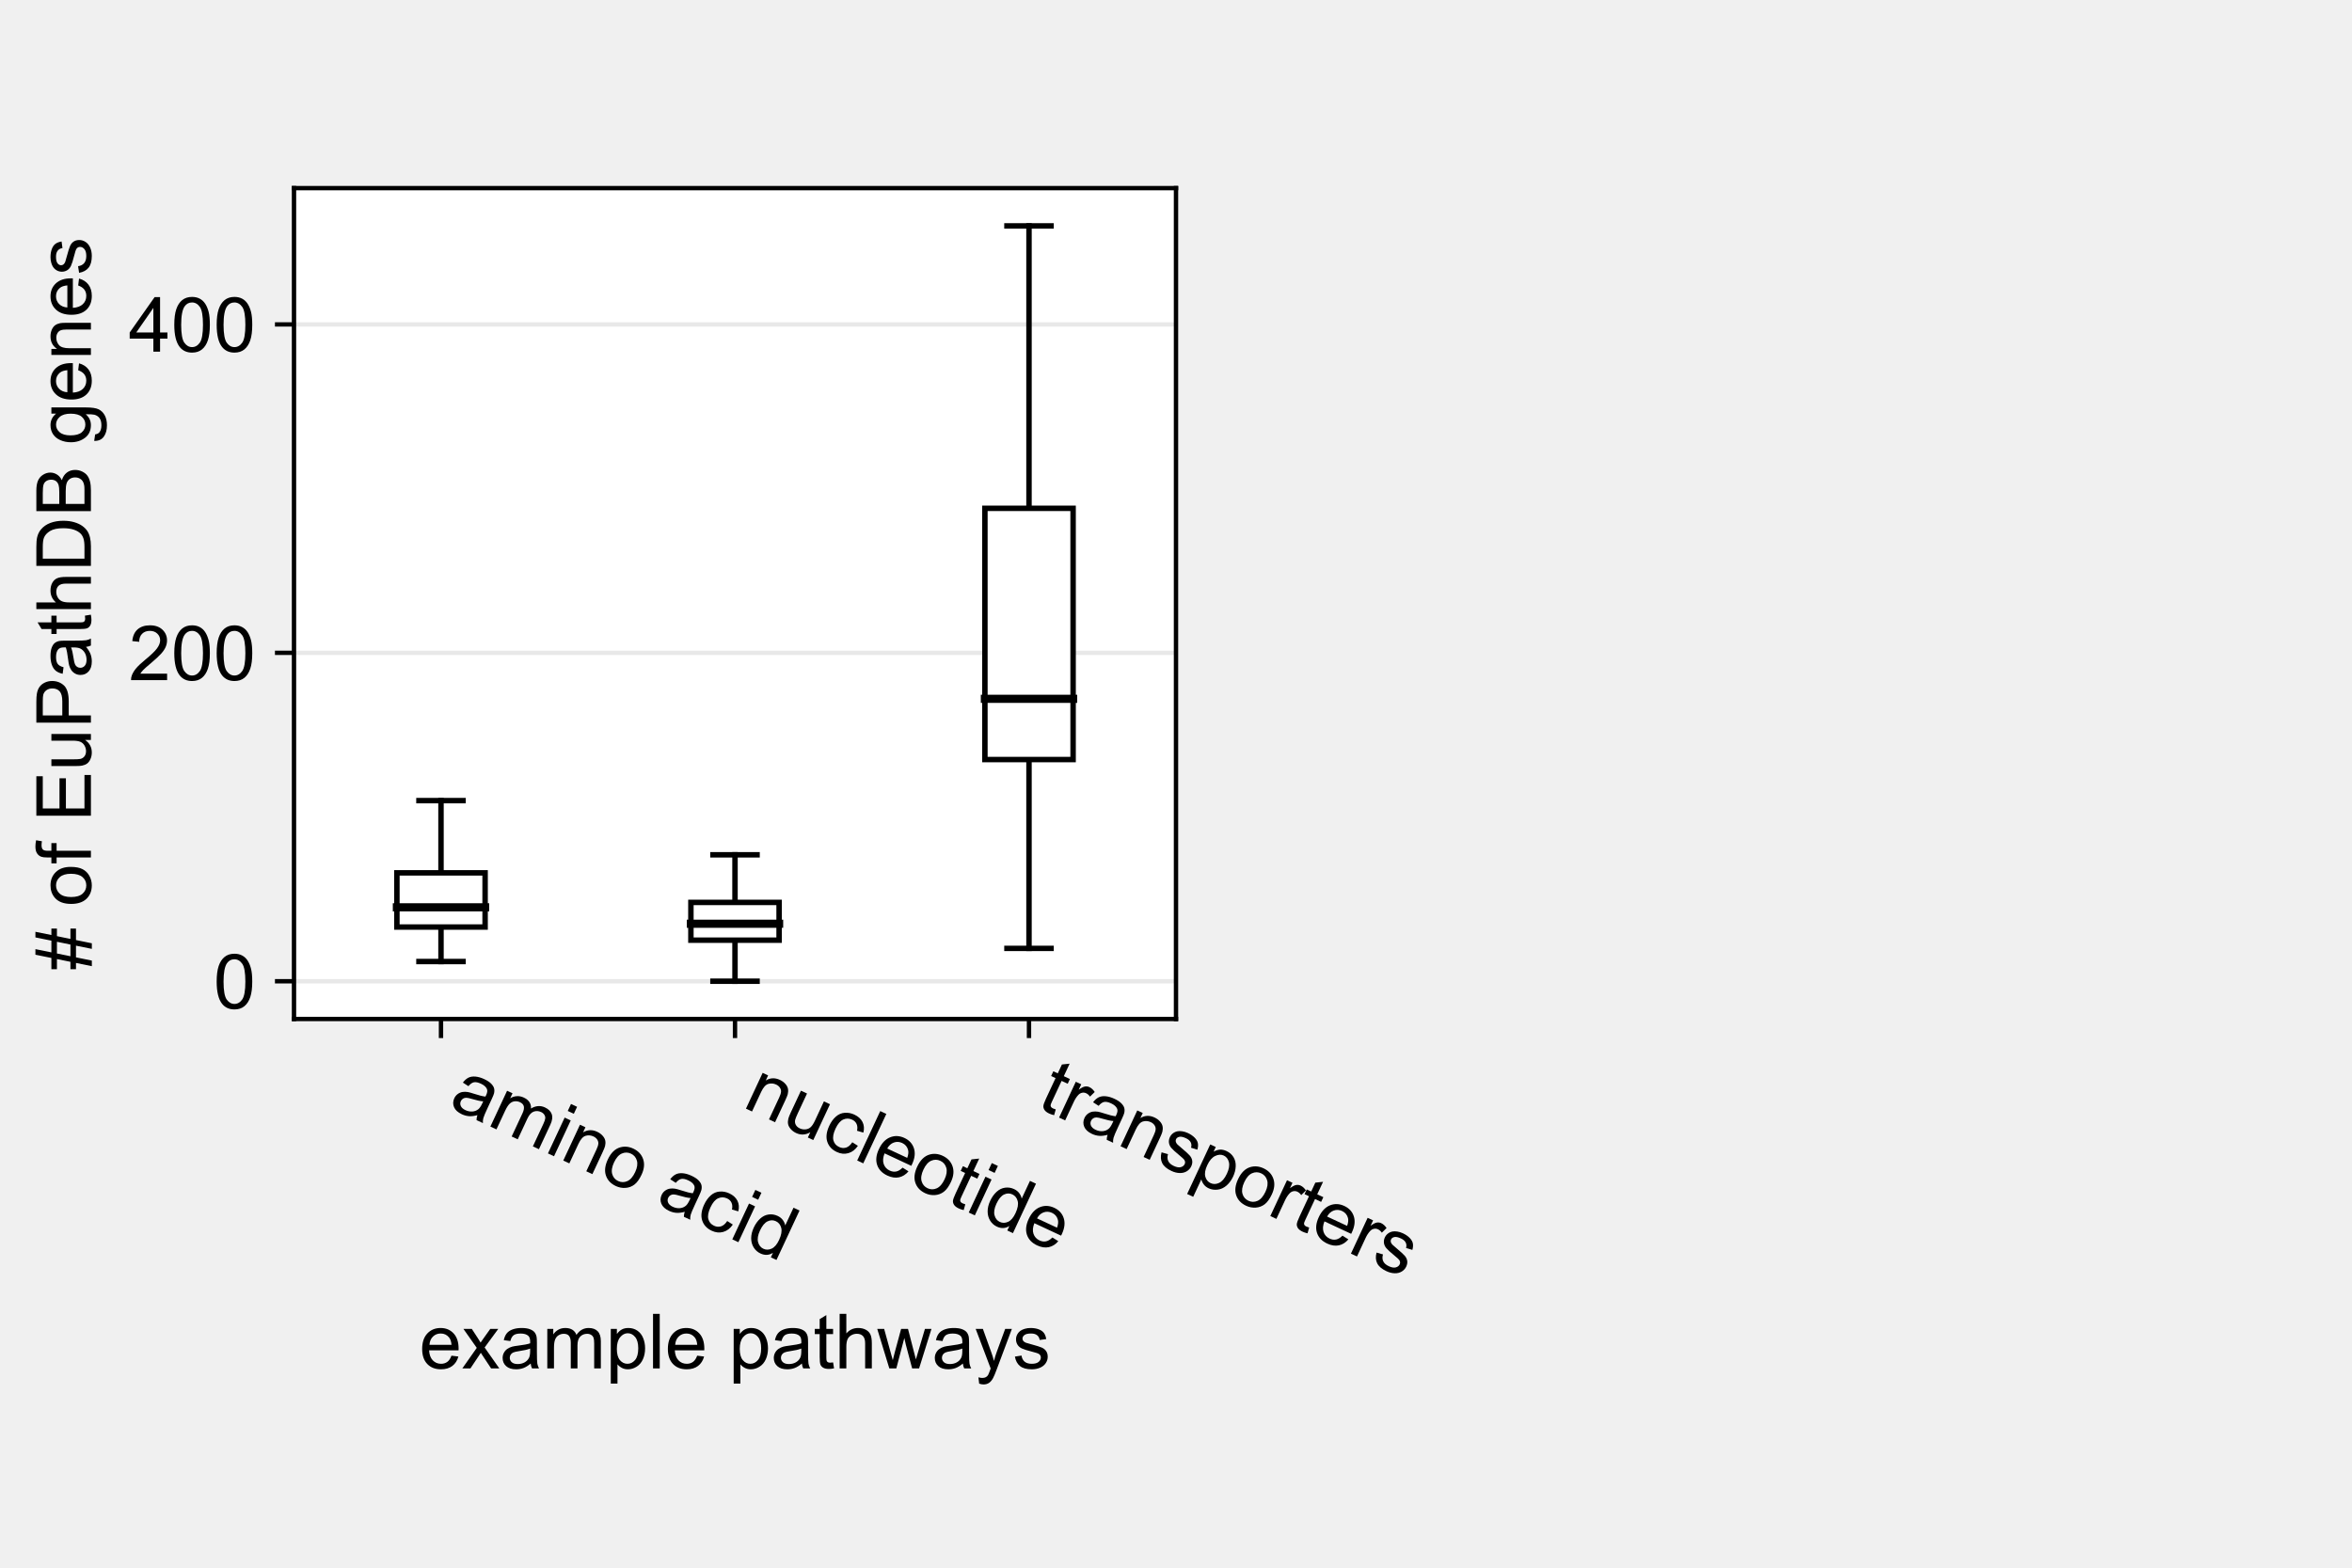
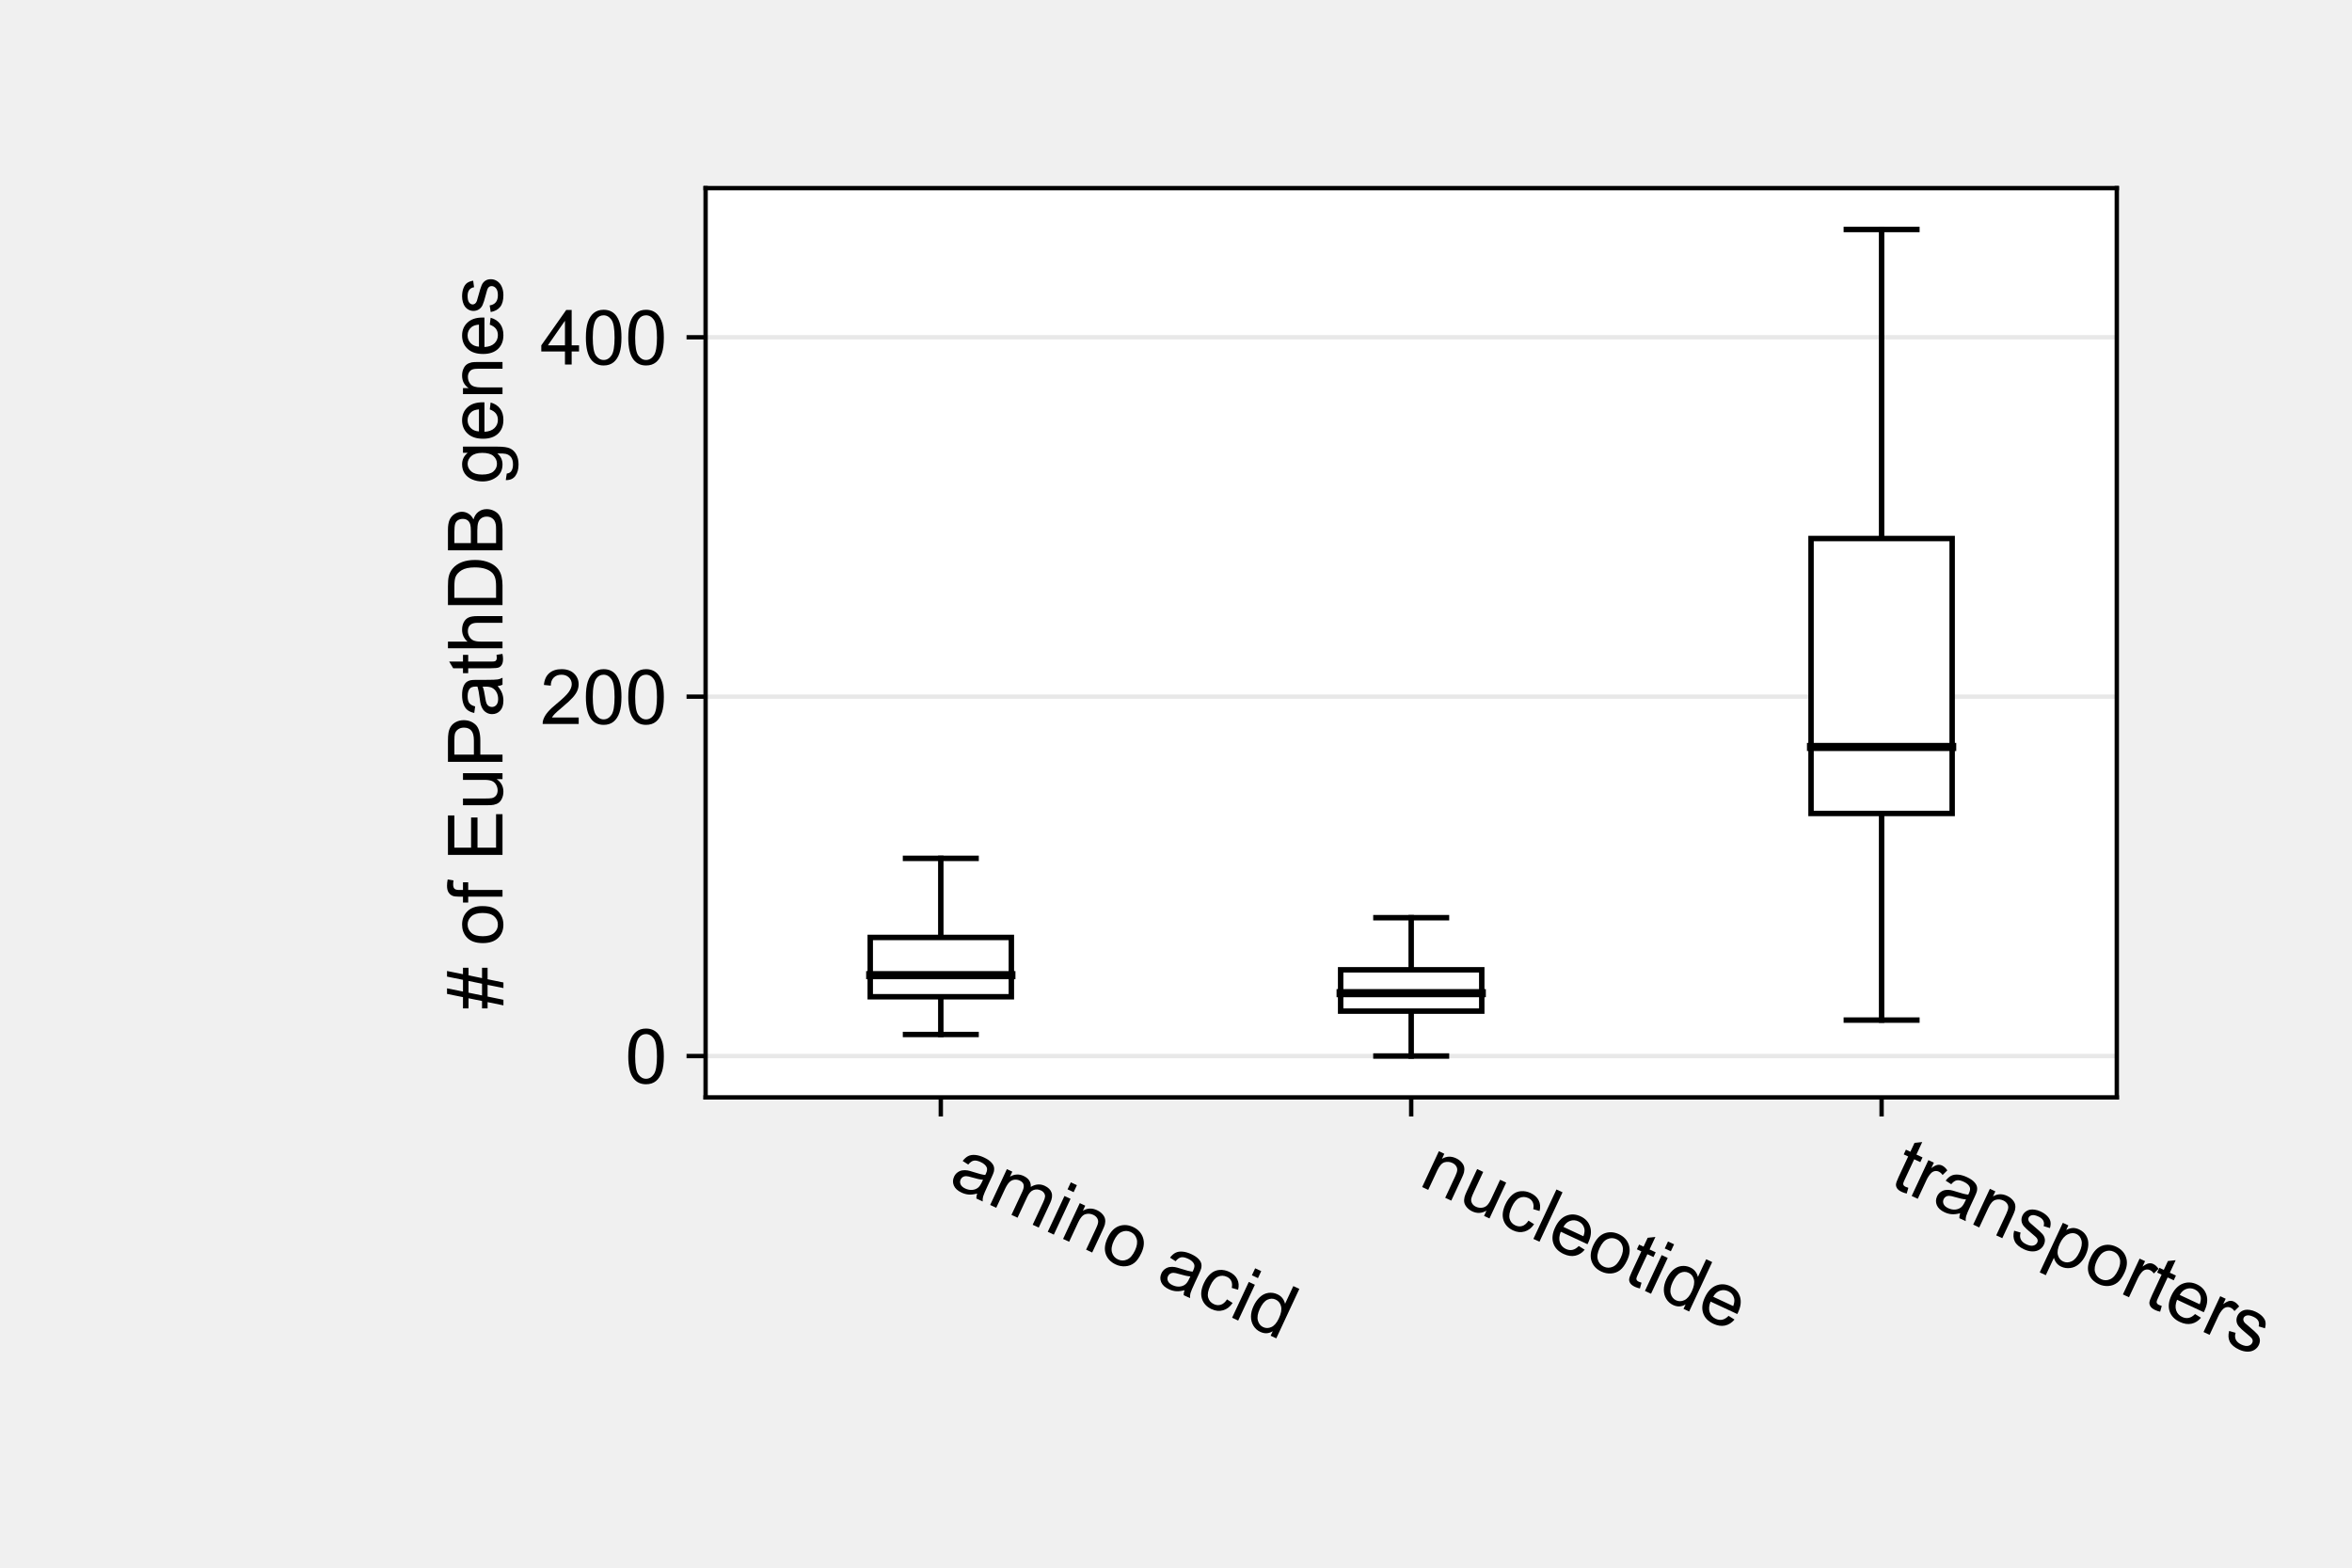
<svg xmlns="http://www.w3.org/2000/svg" xmlns:xlink="http://www.w3.org/1999/xlink" height="288pt" version="1.1" viewBox="0 0 432 288" width="432pt">
  <defs>
    <style type="text/css">*{stroke-linecap:butt;stroke-linejoin:round;}</style>
  </defs>
  <g id="figure_1">
    <g id="patch_1">
      <path d="M 0 288  L 432 288  L 432 0  L 0 0  z " style="fill:none;" />
    </g>
    <g id="axes_1">
      <g id="patch_2">
-         <path d="M 54 187.2  L 216 187.2  L 216 34.56  L 54 34.56  z " style="fill:#ffffff;" />
+         <path d="M 129.6 201.6  L 388.8 201.6  L 388.8 34.56  L 129.6 34.56  z " style="fill:#ffffff;" />
      </g>
      <g id="matplotlib.axis_1">
        <g id="xtick_1">
          <g id="line2d_1">
            <defs>
-               <path d="M 0 0  L 0 3.5  " id="md81e0dfb82" style="stroke:#000000;stroke-width:0.8;" />
+               <path d="M 0 0  L 0 3.5  " id="mc987c478ea" style="stroke:#000000;stroke-width:0.8;" />
            </defs>
            <g>
-               <use style="stroke:#000000;stroke-width:0.8;" x="81" xlink:href="#md81e0dfb82" y="187.2" />
+               <use style="stroke:#000000;stroke-width:0.8;" x="172.8" xlink:href="#mc987c478ea" y="201.6" />
            </g>
          </g>
          <g id="text_1">
-             <g transform="translate(82.17593 203.2821)rotate(-335)scale(0.14 -0.14)">
+             <g transform="translate(173.9759 217.6821)rotate(-335)scale(0.14 -0.14)">
              <defs>
                <path d="M 40.438 6.391  Q 35.547 2.25 31.031 0.531  Q 26.516 -1.172 21.344 -1.172  Q 12.797 -1.172 8.203 3  Q 3.609 7.172 3.609 13.672  Q 3.609 17.484 5.344 20.625  Q 7.078 23.781 9.891 25.688  Q 12.703 27.594 16.219 28.562  Q 18.797 29.25 24.031 29.891  Q 34.672 31.156 39.703 32.906  Q 39.75 34.719 39.75 35.203  Q 39.75 40.578 37.25 42.781  Q 33.891 45.75 27.25 45.75  Q 21.047 45.75 18.094 43.578  Q 15.141 41.406 13.719 35.891  L 5.125 37.062  Q 6.297 42.578 8.984 45.969  Q 11.672 49.359 16.75 51.188  Q 21.828 53.031 28.516 53.031  Q 35.156 53.031 39.297 51.469  Q 43.453 49.906 45.406 47.531  Q 47.359 45.172 48.141 41.547  Q 48.578 39.312 48.578 33.453  L 48.578 21.734  Q 48.578 9.469 49.141 6.219  Q 49.703 2.984 51.375 0  L 42.188 0  Q 40.828 2.734 40.438 6.391  z M 39.703 26.031  Q 34.906 24.078 25.344 22.703  Q 19.922 21.922 17.672 20.938  Q 15.438 19.969 14.203 18.094  Q 12.984 16.219 12.984 13.922  Q 12.984 10.406 15.641 8.062  Q 18.312 5.719 23.438 5.719  Q 28.516 5.719 32.469 7.938  Q 36.422 10.156 38.281 14.016  Q 39.703 17 39.703 22.797  z " id="ArialMT-97" />
                <path d="M 6.594 0  L 6.594 51.859  L 14.453 51.859  L 14.453 44.578  Q 16.891 48.391 20.938 50.703  Q 25 53.031 30.172 53.031  Q 35.938 53.031 39.625 50.641  Q 43.312 48.25 44.828 43.953  Q 50.984 53.031 60.844 53.031  Q 68.562 53.031 72.703 48.75  Q 76.859 44.484 76.859 35.594  L 76.859 0  L 68.109 0  L 68.109 32.672  Q 68.109 37.938 67.25 40.25  Q 66.406 42.578 64.156 43.984  Q 61.922 45.406 58.891 45.406  Q 53.422 45.406 49.797 41.766  Q 46.188 38.141 46.188 30.125  L 46.188 0  L 37.406 0  L 37.406 33.688  Q 37.406 39.547 35.25 42.469  Q 33.109 45.406 28.219 45.406  Q 24.516 45.406 21.359 43.453  Q 18.219 41.5 16.797 37.734  Q 15.375 33.984 15.375 26.906  L 15.375 0  z " id="ArialMT-109" />
                <path d="M 6.641 61.469  L 6.641 71.578  L 15.438 71.578  L 15.438 61.469  z M 6.641 0  L 6.641 51.859  L 15.438 51.859  L 15.438 0  z " id="ArialMT-105" />
                <path d="M 6.594 0  L 6.594 51.859  L 14.5 51.859  L 14.5 44.484  Q 20.219 53.031 31 53.031  Q 35.688 53.031 39.625 51.344  Q 43.562 49.656 45.516 46.922  Q 47.469 44.188 48.25 40.438  Q 48.734 37.984 48.734 31.891  L 48.734 0  L 39.938 0  L 39.938 31.547  Q 39.938 36.922 38.906 39.578  Q 37.891 42.234 35.281 43.812  Q 32.672 45.406 29.156 45.406  Q 23.531 45.406 19.453 41.844  Q 15.375 38.281 15.375 28.328  L 15.375 0  z " id="ArialMT-110" />
                <path d="M 3.328 25.922  Q 3.328 40.328 11.328 47.266  Q 18.016 53.031 27.641 53.031  Q 38.328 53.031 45.109 46.016  Q 51.906 39.016 51.906 26.656  Q 51.906 16.656 48.906 10.906  Q 45.906 5.172 40.156 2  Q 34.422 -1.172 27.641 -1.172  Q 16.75 -1.172 10.031 5.812  Q 3.328 12.797 3.328 25.922  z M 12.359 25.922  Q 12.359 15.969 16.703 11.016  Q 21.047 6.062 27.641 6.062  Q 34.188 6.062 38.531 11.031  Q 42.875 16.016 42.875 26.219  Q 42.875 35.844 38.5 40.797  Q 34.125 45.75 27.641 45.75  Q 21.047 45.75 16.703 40.812  Q 12.359 35.891 12.359 25.922  z " id="ArialMT-111" />
                <path id="ArialMT-32" />
                <path d="M 40.438 19  L 49.078 17.875  Q 47.656 8.938 41.812 3.875  Q 35.984 -1.172 27.484 -1.172  Q 16.844 -1.172 10.375 5.781  Q 3.906 12.75 3.906 25.734  Q 3.906 34.125 6.688 40.422  Q 9.469 46.734 15.156 49.875  Q 20.844 53.031 27.547 53.031  Q 35.984 53.031 41.359 48.75  Q 46.734 44.484 48.25 36.625  L 39.703 35.297  Q 38.484 40.531 35.375 43.156  Q 32.281 45.797 27.875 45.797  Q 21.234 45.797 17.078 41.031  Q 12.938 36.281 12.938 25.984  Q 12.938 15.531 16.938 10.797  Q 20.953 6.062 27.391 6.062  Q 32.562 6.062 36.031 9.234  Q 39.5 12.406 40.438 19  z " id="ArialMT-99" />
                <path d="M 40.234 0  L 40.234 6.547  Q 35.297 -1.172 25.734 -1.172  Q 19.531 -1.172 14.328 2.25  Q 9.125 5.672 6.266 11.797  Q 3.422 17.922 3.422 25.875  Q 3.422 33.641 6 39.969  Q 8.594 46.297 13.766 49.656  Q 18.953 53.031 25.344 53.031  Q 30.031 53.031 33.688 51.047  Q 37.359 49.078 39.656 45.906  L 39.656 71.578  L 48.391 71.578  L 48.391 0  z M 12.453 25.875  Q 12.453 15.922 16.641 10.984  Q 20.844 6.062 26.562 6.062  Q 32.328 6.062 36.344 10.766  Q 40.375 15.484 40.375 25.141  Q 40.375 35.797 36.266 40.766  Q 32.172 45.75 26.172 45.75  Q 20.312 45.75 16.375 40.969  Q 12.453 36.188 12.453 25.875  z " id="ArialMT-100" />
              </defs>
              <use xlink:href="#ArialMT-97" />
              <use x="55.615" xlink:href="#ArialMT-109" />
              <use x="138.916" xlink:href="#ArialMT-105" />
              <use x="161.133" xlink:href="#ArialMT-110" />
              <use x="216.748" xlink:href="#ArialMT-111" />
              <use x="272.363" xlink:href="#ArialMT-32" />
              <use x="300.146" xlink:href="#ArialMT-97" />
              <use x="355.762" xlink:href="#ArialMT-99" />
              <use x="405.762" xlink:href="#ArialMT-105" />
              <use x="427.979" xlink:href="#ArialMT-100" />
            </g>
          </g>
        </g>
        <g id="xtick_2">
          <g id="line2d_2">
            <g>
-               <use style="stroke:#000000;stroke-width:0.8;" x="135" xlink:href="#md81e0dfb82" y="187.2" />
+               <use style="stroke:#000000;stroke-width:0.8;" x="259.2" xlink:href="#mc987c478ea" y="201.6" />
            </g>
          </g>
          <g id="text_2">
-             <g transform="translate(136.1759 203.2821)rotate(-335)scale(0.14 -0.14)">
+             <g transform="translate(260.3759 217.6821)rotate(-335)scale(0.14 -0.14)">
              <defs>
                <path d="M 40.578 0  L 40.578 7.625  Q 34.516 -1.172 24.125 -1.172  Q 19.531 -1.172 15.547 0.578  Q 11.578 2.344 9.641 5  Q 7.719 7.672 6.938 11.531  Q 6.391 14.109 6.391 19.734  L 6.391 51.859  L 15.188 51.859  L 15.188 23.094  Q 15.188 16.219 15.719 13.812  Q 16.547 10.359 19.234 8.375  Q 21.922 6.391 25.875 6.391  Q 29.828 6.391 33.297 8.422  Q 36.766 10.453 38.203 13.938  Q 39.656 17.438 39.656 24.078  L 39.656 51.859  L 48.438 51.859  L 48.438 0  z " id="ArialMT-117" />
                <path d="M 6.391 0  L 6.391 71.578  L 15.188 71.578  L 15.188 0  z " id="ArialMT-108" />
                <path d="M 42.094 16.703  L 51.172 15.578  Q 49.031 7.625 43.219 3.219  Q 37.406 -1.172 28.375 -1.172  Q 17 -1.172 10.328 5.828  Q 3.656 12.844 3.656 25.484  Q 3.656 38.578 10.391 45.797  Q 17.141 53.031 27.875 53.031  Q 38.281 53.031 44.875 45.953  Q 51.469 38.875 51.469 26.031  Q 51.469 25.25 51.422 23.688  L 12.75 23.688  Q 13.234 15.141 17.578 10.594  Q 21.922 6.062 28.422 6.062  Q 33.25 6.062 36.672 8.594  Q 40.094 11.141 42.094 16.703  z M 13.234 30.906  L 42.188 30.906  Q 41.609 37.453 38.875 40.719  Q 34.672 45.797 27.984 45.797  Q 21.922 45.797 17.797 41.75  Q 13.672 37.703 13.234 30.906  z " id="ArialMT-101" />
                <path d="M 25.781 7.859  L 27.047 0.094  Q 23.344 -0.688 20.406 -0.688  Q 15.625 -0.688 12.984 0.828  Q 10.359 2.344 9.281 4.812  Q 8.203 7.281 8.203 15.188  L 8.203 45.016  L 1.766 45.016  L 1.766 51.859  L 8.203 51.859  L 8.203 64.703  L 16.938 69.969  L 16.938 51.859  L 25.781 51.859  L 25.781 45.016  L 16.938 45.016  L 16.938 14.703  Q 16.938 10.938 17.406 9.859  Q 17.875 8.797 18.922 8.156  Q 19.969 7.516 21.922 7.516  Q 23.391 7.516 25.781 7.859  z " id="ArialMT-116" />
              </defs>
              <use xlink:href="#ArialMT-110" />
              <use x="55.615" xlink:href="#ArialMT-117" />
              <use x="111.23" xlink:href="#ArialMT-99" />
              <use x="161.23" xlink:href="#ArialMT-108" />
              <use x="183.447" xlink:href="#ArialMT-101" />
              <use x="239.062" xlink:href="#ArialMT-111" />
              <use x="294.678" xlink:href="#ArialMT-116" />
              <use x="322.461" xlink:href="#ArialMT-105" />
              <use x="344.678" xlink:href="#ArialMT-100" />
              <use x="400.293" xlink:href="#ArialMT-101" />
            </g>
          </g>
        </g>
        <g id="xtick_3">
          <g id="line2d_3">
            <g>
-               <use style="stroke:#000000;stroke-width:0.8;" x="189" xlink:href="#md81e0dfb82" y="187.2" />
+               <use style="stroke:#000000;stroke-width:0.8;" x="345.6" xlink:href="#mc987c478ea" y="201.6" />
            </g>
          </g>
          <g id="text_3">
-             <g transform="translate(190.1759 203.2821)rotate(-335)scale(0.14 -0.14)">
+             <g transform="translate(346.7759 217.6821)rotate(-335)scale(0.14 -0.14)">
              <defs>
                <path d="M 6.5 0  L 6.5 51.859  L 14.406 51.859  L 14.406 44  Q 17.438 49.516 20 51.266  Q 22.562 53.031 25.641 53.031  Q 30.078 53.031 34.672 50.203  L 31.641 42.047  Q 28.422 43.953 25.203 43.953  Q 22.312 43.953 20.016 42.219  Q 17.719 40.484 16.75 37.406  Q 15.281 32.719 15.281 27.156  L 15.281 0  z " id="ArialMT-114" />
                <path d="M 3.078 15.484  L 11.766 16.844  Q 12.5 11.625 15.844 8.844  Q 19.188 6.062 25.203 6.062  Q 31.25 6.062 34.172 8.516  Q 37.109 10.984 37.109 14.312  Q 37.109 17.281 34.516 19  Q 32.719 20.172 25.531 21.969  Q 15.875 24.422 12.141 26.203  Q 8.406 27.984 6.469 31.125  Q 4.547 34.281 4.547 38.094  Q 4.547 41.547 6.125 44.5  Q 7.719 47.469 10.453 49.422  Q 12.5 50.922 16.031 51.969  Q 19.578 53.031 23.641 53.031  Q 29.734 53.031 34.344 51.266  Q 38.969 49.516 41.156 46.5  Q 43.359 43.5 44.188 38.484  L 35.594 37.312  Q 35.016 41.312 32.203 43.547  Q 29.391 45.797 24.266 45.797  Q 18.219 45.797 15.625 43.797  Q 13.031 41.797 13.031 39.109  Q 13.031 37.406 14.109 36.031  Q 15.188 34.625 17.484 33.688  Q 18.797 33.203 25.25 31.453  Q 34.578 28.953 38.25 27.359  Q 41.938 25.781 44.031 22.75  Q 46.141 19.734 46.141 15.234  Q 46.141 10.844 43.578 6.953  Q 41.016 3.078 36.172 0.953  Q 31.344 -1.172 25.25 -1.172  Q 15.141 -1.172 9.844 3.031  Q 4.547 7.234 3.078 15.484  z " id="ArialMT-115" />
                <path d="M 6.594 -19.875  L 6.594 51.859  L 14.594 51.859  L 14.594 45.125  Q 17.438 49.078 21 51.047  Q 24.562 53.031 29.641 53.031  Q 36.281 53.031 41.359 49.609  Q 46.438 46.188 49.016 39.953  Q 51.609 33.734 51.609 26.312  Q 51.609 18.359 48.75 11.984  Q 45.906 5.609 40.453 2.219  Q 35.016 -1.172 29 -1.172  Q 24.609 -1.172 21.109 0.688  Q 17.625 2.547 15.375 5.375  L 15.375 -19.875  z M 14.547 25.641  Q 14.547 15.625 18.594 10.844  Q 22.656 6.062 28.422 6.062  Q 34.281 6.062 38.453 11.016  Q 42.625 15.969 42.625 26.375  Q 42.625 36.281 38.547 41.203  Q 34.469 46.141 28.812 46.141  Q 23.188 46.141 18.859 40.891  Q 14.547 35.641 14.547 25.641  z " id="ArialMT-112" />
              </defs>
              <use xlink:href="#ArialMT-116" />
              <use x="27.783" xlink:href="#ArialMT-114" />
              <use x="61.084" xlink:href="#ArialMT-97" />
              <use x="116.699" xlink:href="#ArialMT-110" />
              <use x="172.314" xlink:href="#ArialMT-115" />
              <use x="222.314" xlink:href="#ArialMT-112" />
              <use x="277.93" xlink:href="#ArialMT-111" />
              <use x="333.545" xlink:href="#ArialMT-114" />
              <use x="366.846" xlink:href="#ArialMT-116" />
              <use x="394.629" xlink:href="#ArialMT-101" />
              <use x="450.244" xlink:href="#ArialMT-114" />
              <use x="483.545" xlink:href="#ArialMT-115" />
            </g>
          </g>
        </g>
-         <g id="text_4">
-           <g transform="translate(77.02797 251.3902)scale(0.14 -0.14)">
-             <defs>
-               <path d="M 0.734 0  L 19.672 26.953  L 2.156 51.859  L 13.141 51.859  L 21.094 39.703  Q 23.344 36.234 24.703 33.891  Q 26.859 37.109 28.656 39.594  L 37.406 51.859  L 47.906 51.859  L 29.984 27.438  L 49.266 0  L 38.484 0  L 27.828 16.109  L 25 20.453  L 11.375 0  z " id="ArialMT-120" />
-               <path d="M 6.594 0  L 6.594 71.578  L 15.375 71.578  L 15.375 45.906  Q 21.531 53.031 30.906 53.031  Q 36.672 53.031 40.922 50.75  Q 45.172 48.484 47 44.484  Q 48.828 40.484 48.828 32.859  L 48.828 0  L 40.047 0  L 40.047 32.859  Q 40.047 39.453 37.188 42.453  Q 34.328 45.453 29.109 45.453  Q 25.203 45.453 21.75 43.422  Q 18.312 41.406 16.844 37.938  Q 15.375 34.469 15.375 28.375  L 15.375 0  z " id="ArialMT-104" />
-               <path d="M 16.156 0  L 0.297 51.859  L 9.375 51.859  L 17.625 21.922  L 20.703 10.797  Q 20.906 11.625 23.391 21.484  L 31.641 51.859  L 40.672 51.859  L 48.438 21.781  L 51.031 11.859  L 54 21.875  L 62.891 51.859  L 71.438 51.859  L 55.219 0  L 46.094 0  L 37.844 31.062  L 35.844 39.891  L 25.344 0  z " id="ArialMT-119" />
-               <path d="M 6.203 -19.969  L 5.219 -11.719  Q 8.109 -12.5 10.25 -12.5  Q 13.188 -12.5 14.938 -11.516  Q 16.703 -10.547 17.828 -8.797  Q 18.656 -7.469 20.516 -2.25  Q 20.75 -1.516 21.297 -0.094  L 1.609 51.859  L 11.078 51.859  L 21.875 21.828  Q 23.969 16.109 25.641 9.812  Q 27.156 15.875 29.25 21.625  L 40.328 51.859  L 49.125 51.859  L 29.391 -0.875  Q 26.219 -9.422 24.469 -12.641  Q 22.125 -17 19.094 -19.016  Q 16.062 -21.047 11.859 -21.047  Q 9.328 -21.047 6.203 -19.969  z " id="ArialMT-121" />
-             </defs>
-             <use xlink:href="#ArialMT-101" />
-             <use x="55.615" xlink:href="#ArialMT-120" />
-             <use x="105.615" xlink:href="#ArialMT-97" />
-             <use x="161.23" xlink:href="#ArialMT-109" />
-             <use x="244.531" xlink:href="#ArialMT-112" />
-             <use x="300.146" xlink:href="#ArialMT-108" />
-             <use x="322.363" xlink:href="#ArialMT-101" />
-             <use x="377.979" xlink:href="#ArialMT-32" />
-             <use x="405.762" xlink:href="#ArialMT-112" />
-             <use x="461.377" xlink:href="#ArialMT-97" />
-             <use x="516.992" xlink:href="#ArialMT-116" />
-             <use x="544.775" xlink:href="#ArialMT-104" />
-             <use x="600.391" xlink:href="#ArialMT-119" />
-             <use x="672.607" xlink:href="#ArialMT-97" />
-             <use x="728.223" xlink:href="#ArialMT-121" />
-             <use x="778.223" xlink:href="#ArialMT-115" />
-           </g>
-         </g>
      </g>
      <g id="matplotlib.axis_2">
        <g id="ytick_1">
          <g id="line2d_4">
-             <path clip-path="url(#pe5edc19c4b)" d="M 54 180.262  L 216 180.262  " style="fill:none;stroke:#d3d3d3;stroke-linecap:square;stroke-opacity:0.5;stroke-width:0.8;" />
+             <path clip-path="url(#p5d5fc402d5)" d="M 129.6 194.007  L 388.8 194.007  " style="fill:none;stroke:#d3d3d3;stroke-linecap:square;stroke-opacity:0.5;stroke-width:0.8;" />
          </g>
          <g id="line2d_5">
            <defs>
-               <path d="M 0 0  L -3.5 0  " id="mdb6a64f50c" style="stroke:#000000;stroke-width:0.8;" />
+               <path d="M 0 0  L -3.5 0  " id="m3e8e1beee0" style="stroke:#000000;stroke-width:0.8;" />
            </defs>
            <g>
-               <use style="stroke:#000000;stroke-width:0.8;" x="54" xlink:href="#mdb6a64f50c" y="180.262" />
-             </g>
-           </g>
-           <g id="text_5">
-             <g transform="translate(39.21469 185.2723)scale(0.14 -0.14)">
+               <use style="stroke:#000000;stroke-width:0.8;" x="129.6" xlink:href="#m3e8e1beee0" y="194.007" />
+             </g>
+           </g>
+           <g id="text_4">
+             <g transform="translate(114.8147 199.0177)scale(0.14 -0.14)">
              <defs>
                <path d="M 4.156 35.297  Q 4.156 48 6.766 55.734  Q 9.375 63.484 14.516 67.672  Q 19.672 71.875 27.484 71.875  Q 33.25 71.875 37.594 69.547  Q 41.938 67.234 44.766 62.859  Q 47.609 58.5 49.219 52.219  Q 50.828 45.953 50.828 35.297  Q 50.828 22.703 48.234 14.969  Q 45.656 7.234 40.5 3  Q 35.359 -1.219 27.484 -1.219  Q 17.141 -1.219 11.234 6.203  Q 4.156 15.141 4.156 35.297  z M 13.188 35.297  Q 13.188 17.672 17.312 11.828  Q 21.438 6 27.484 6  Q 33.547 6 37.672 11.859  Q 41.797 17.719 41.797 35.297  Q 41.797 52.984 37.672 58.781  Q 33.547 64.594 27.391 64.594  Q 21.344 64.594 17.719 59.469  Q 13.188 52.938 13.188 35.297  z " id="ArialMT-48" />
              </defs>
              <use xlink:href="#ArialMT-48" />
            </g>
          </g>
        </g>
        <g id="ytick_2">
          <g id="line2d_6">
-             <path clip-path="url(#pe5edc19c4b)" d="M 54 119.93  L 216 119.93  " style="fill:none;stroke:#d3d3d3;stroke-linecap:square;stroke-opacity:0.5;stroke-width:0.8;" />
+             <path clip-path="url(#p5d5fc402d5)" d="M 129.6 127.984  L 388.8 127.984  " style="fill:none;stroke:#d3d3d3;stroke-linecap:square;stroke-opacity:0.5;stroke-width:0.8;" />
          </g>
          <g id="line2d_7">
            <g>
-               <use style="stroke:#000000;stroke-width:0.8;" x="54" xlink:href="#mdb6a64f50c" y="119.93" />
-             </g>
-           </g>
-           <g id="text_6">
-             <g transform="translate(23.64406 124.9403)scale(0.14 -0.14)">
+               <use style="stroke:#000000;stroke-width:0.8;" x="129.6" xlink:href="#m3e8e1beee0" y="127.984" />
+             </g>
+           </g>
+           <g id="text_5">
+             <g transform="translate(99.24406 132.994)scale(0.14 -0.14)">
              <defs>
                <path d="M 50.344 8.453  L 50.344 0  L 3.031 0  Q 2.938 3.172 4.047 6.109  Q 5.859 10.938 9.828 15.625  Q 13.812 20.312 21.344 26.469  Q 33.016 36.031 37.109 41.625  Q 41.219 47.219 41.219 52.203  Q 41.219 57.422 37.469 61  Q 33.734 64.594 27.734 64.594  Q 21.391 64.594 17.578 60.781  Q 13.766 56.984 13.719 50.25  L 4.688 51.172  Q 5.609 61.281 11.656 66.578  Q 17.719 71.875 27.938 71.875  Q 38.234 71.875 44.234 66.156  Q 50.25 60.453 50.25 52  Q 50.25 47.703 48.484 43.547  Q 46.734 39.406 42.656 34.812  Q 38.578 30.219 29.109 22.219  Q 21.188 15.578 18.938 13.203  Q 16.703 10.844 15.234 8.453  z " id="ArialMT-50" />
              </defs>
              <use xlink:href="#ArialMT-50" />
              <use x="55.615" xlink:href="#ArialMT-48" />
              <use x="111.23" xlink:href="#ArialMT-48" />
            </g>
          </g>
        </g>
        <g id="ytick_3">
          <g id="line2d_8">
-             <path clip-path="url(#pe5edc19c4b)" d="M 54 59.598  L 216 59.598  " style="fill:none;stroke:#d3d3d3;stroke-linecap:square;stroke-opacity:0.5;stroke-width:0.8;" />
+             <path clip-path="url(#p5d5fc402d5)" d="M 129.6 61.96  L 388.8 61.96  " style="fill:none;stroke:#d3d3d3;stroke-linecap:square;stroke-opacity:0.5;stroke-width:0.8;" />
          </g>
          <g id="line2d_9">
            <g>
-               <use style="stroke:#000000;stroke-width:0.8;" x="54" xlink:href="#mdb6a64f50c" y="59.598" />
-             </g>
-           </g>
-           <g id="text_7">
-             <g transform="translate(23.64406 64.60825)scale(0.14 -0.14)">
+               <use style="stroke:#000000;stroke-width:0.8;" x="129.6" xlink:href="#m3e8e1beee0" y="61.96" />
+             </g>
+           </g>
+           <g id="text_6">
+             <g transform="translate(99.24406 66.97031)scale(0.14 -0.14)">
              <defs>
                <path d="M 32.328 0  L 32.328 17.141  L 1.266 17.141  L 1.266 25.203  L 33.938 71.578  L 41.109 71.578  L 41.109 25.203  L 50.781 25.203  L 50.781 17.141  L 41.109 17.141  L 41.109 0  z M 32.328 25.203  L 32.328 57.469  L 9.906 25.203  z " id="ArialMT-52" />
              </defs>
              <use xlink:href="#ArialMT-52" />
              <use x="55.615" xlink:href="#ArialMT-48" />
              <use x="111.23" xlink:href="#ArialMT-48" />
            </g>
          </g>
        </g>
-         <g id="text_8">
-           <g transform="translate(16.6975 178.2003)rotate(-90)scale(0.14 -0.14)">
+         <g id="text_7">
+           <g transform="translate(92.2975 185.4003)rotate(-90)scale(0.14 -0.14)">
            <defs>
              <path d="M 5.031 -1.219  L 9.281 19.578  L 1.031 19.578  L 1.031 26.859  L 10.75 26.859  L 14.359 44.578  L 1.031 44.578  L 1.031 51.859  L 15.828 51.859  L 20.062 72.797  L 27.391 72.797  L 23.141 51.859  L 38.531 51.859  L 42.781 72.797  L 50.141 72.797  L 45.906 51.859  L 54.344 51.859  L 54.344 44.578  L 44.438 44.578  L 40.766 26.859  L 54.344 26.859  L 54.344 19.578  L 39.312 19.578  L 35.062 -1.219  L 27.734 -1.219  L 31.938 19.578  L 16.609 19.578  L 12.359 -1.219  z M 18.062 26.859  L 33.406 26.859  L 37.062 44.578  L 21.688 44.578  z " id="ArialMT-35" />
              <path d="M 8.688 0  L 8.688 45.016  L 0.922 45.016  L 0.922 51.859  L 8.688 51.859  L 8.688 57.375  Q 8.688 62.594 9.625 65.141  Q 10.891 68.562 14.078 70.672  Q 17.281 72.797 23.047 72.797  Q 26.766 72.797 31.25 71.922  L 29.938 64.266  Q 27.203 64.75 24.75 64.75  Q 20.75 64.75 19.094 63.031  Q 17.438 61.328 17.438 56.641  L 17.438 51.859  L 27.547 51.859  L 27.547 45.016  L 17.438 45.016  L 17.438 0  z " id="ArialMT-102" />
              <path d="M 7.906 0  L 7.906 71.578  L 59.672 71.578  L 59.672 63.141  L 17.391 63.141  L 17.391 41.219  L 56.984 41.219  L 56.984 32.812  L 17.391 32.812  L 17.391 8.453  L 61.328 8.453  L 61.328 0  z " id="ArialMT-69" />
              <path d="M 7.719 0  L 7.719 71.578  L 34.719 71.578  Q 41.844 71.578 45.609 70.906  Q 50.875 70.016 54.438 67.547  Q 58.016 65.094 60.188 60.641  Q 62.359 56.203 62.359 50.875  Q 62.359 41.75 56.547 35.422  Q 50.734 29.109 35.547 29.109  L 17.188 29.109  L 17.188 0  z M 17.188 37.547  L 35.688 37.547  Q 44.875 37.547 48.734 40.969  Q 52.594 44.391 52.594 50.594  Q 52.594 55.078 50.312 58.266  Q 48.047 61.469 44.344 62.5  Q 41.938 63.141 35.5 63.141  L 17.188 63.141  z " id="ArialMT-80" />
+               <path d="M 6.594 0  L 6.594 71.578  L 15.375 71.578  L 15.375 45.906  Q 21.531 53.031 30.906 53.031  Q 36.672 53.031 40.922 50.75  Q 45.172 48.484 47 44.484  Q 48.828 40.484 48.828 32.859  L 48.828 0  L 40.047 0  L 40.047 32.859  Q 40.047 39.453 37.188 42.453  Q 34.328 45.453 29.109 45.453  Q 25.203 45.453 21.75 43.422  Q 18.312 41.406 16.844 37.938  Q 15.375 34.469 15.375 28.375  L 15.375 0  z " id="ArialMT-104" />
              <path d="M 7.719 0  L 7.719 71.578  L 32.375 71.578  Q 40.719 71.578 45.125 70.562  Q 51.266 69.141 55.609 65.438  Q 61.281 60.641 64.078 53.188  Q 66.891 45.75 66.891 36.188  Q 66.891 28.031 64.984 21.734  Q 63.094 15.438 60.109 11.297  Q 57.125 7.172 53.578 4.797  Q 50.047 2.438 45.047 1.219  Q 40.047 0 33.547 0  z M 17.188 8.453  L 32.469 8.453  Q 39.547 8.453 43.578 9.766  Q 47.609 11.078 50 13.484  Q 53.375 16.844 55.25 22.531  Q 57.125 28.219 57.125 36.328  Q 57.125 47.562 53.438 53.594  Q 49.75 59.625 44.484 61.672  Q 40.672 63.141 32.234 63.141  L 17.188 63.141  z " id="ArialMT-68" />
              <path d="M 7.328 0  L 7.328 71.578  L 34.188 71.578  Q 42.391 71.578 47.344 69.406  Q 52.297 67.234 55.094 62.719  Q 57.906 58.203 57.906 53.266  Q 57.906 48.688 55.422 44.625  Q 52.938 40.578 47.906 38.094  Q 54.391 36.188 57.875 31.594  Q 61.375 27 61.375 20.75  Q 61.375 15.719 59.25 11.391  Q 57.125 7.078 54 4.734  Q 50.875 2.391 46.156 1.188  Q 41.453 0 34.625 0  z M 16.797 41.5  L 32.281 41.5  Q 38.578 41.5 41.312 42.328  Q 44.922 43.406 46.75 45.891  Q 48.578 48.391 48.578 52.156  Q 48.578 55.719 46.875 58.422  Q 45.172 61.141 41.984 62.141  Q 38.812 63.141 31.109 63.141  L 16.797 63.141  z M 16.797 8.453  L 34.625 8.453  Q 39.203 8.453 41.062 8.797  Q 44.344 9.375 46.531 10.734  Q 48.734 12.109 50.141 14.719  Q 51.562 17.328 51.562 20.75  Q 51.562 24.75 49.516 27.703  Q 47.469 30.672 43.828 31.859  Q 40.188 33.062 33.344 33.062  L 16.797 33.062  z " id="ArialMT-66" />
              <path d="M 4.984 -4.297  L 13.531 -5.562  Q 14.062 -9.516 16.5 -11.328  Q 19.781 -13.766 25.438 -13.766  Q 31.547 -13.766 34.859 -11.328  Q 38.188 -8.891 39.359 -4.5  Q 40.047 -1.812 39.984 6.781  Q 34.234 0 25.641 0  Q 14.938 0 9.078 7.719  Q 3.219 15.438 3.219 26.219  Q 3.219 33.641 5.906 39.906  Q 8.594 46.188 13.688 49.609  Q 18.797 53.031 25.688 53.031  Q 34.859 53.031 40.828 45.609  L 40.828 51.859  L 48.922 51.859  L 48.922 7.031  Q 48.922 -5.078 46.453 -10.125  Q 44 -15.188 38.641 -18.109  Q 33.297 -21.047 25.484 -21.047  Q 16.219 -21.047 10.5 -16.875  Q 4.781 -12.703 4.984 -4.297  z M 12.25 26.859  Q 12.25 16.656 16.297 11.969  Q 20.359 7.281 26.469 7.281  Q 32.516 7.281 36.609 11.938  Q 40.719 16.609 40.719 26.562  Q 40.719 36.078 36.5 40.906  Q 32.281 45.75 26.312 45.75  Q 20.453 45.75 16.344 40.984  Q 12.25 36.234 12.25 26.859  z " id="ArialMT-103" />
            </defs>
            <use xlink:href="#ArialMT-35" />
            <use x="55.615" xlink:href="#ArialMT-32" />
            <use x="83.398" xlink:href="#ArialMT-111" />
            <use x="139.014" xlink:href="#ArialMT-102" />
            <use x="166.797" xlink:href="#ArialMT-32" />
            <use x="194.58" xlink:href="#ArialMT-69" />
            <use x="261.279" xlink:href="#ArialMT-117" />
            <use x="316.895" xlink:href="#ArialMT-80" />
            <use x="383.594" xlink:href="#ArialMT-97" />
            <use x="439.209" xlink:href="#ArialMT-116" />
            <use x="466.992" xlink:href="#ArialMT-104" />
            <use x="522.607" xlink:href="#ArialMT-68" />
            <use x="594.824" xlink:href="#ArialMT-66" />
            <use x="661.523" xlink:href="#ArialMT-32" />
            <use x="689.307" xlink:href="#ArialMT-103" />
            <use x="744.922" xlink:href="#ArialMT-101" />
            <use x="800.537" xlink:href="#ArialMT-110" />
            <use x="856.152" xlink:href="#ArialMT-101" />
            <use x="911.768" xlink:href="#ArialMT-115" />
          </g>
        </g>
      </g>
      <g id="line2d_10">
-         <path clip-path="url(#pe5edc19c4b)" d="M 81 170.307  L 81 176.642  " style="fill:none;stroke:#000000;stroke-linecap:square;" />
+         <path clip-path="url(#p5d5fc402d5)" d="M 172.8 183.113  L 172.8 190.046  " style="fill:none;stroke:#000000;stroke-linecap:square;" />
      </g>
      <g id="line2d_11">
-         <path clip-path="url(#pe5edc19c4b)" d="M 81 160.352  L 81 147.079  " style="fill:none;stroke:#000000;stroke-linecap:square;" />
+         <path clip-path="url(#p5d5fc402d5)" d="M 172.8 172.219  L 172.8 157.694  " style="fill:none;stroke:#000000;stroke-linecap:square;" />
      </g>
      <g id="line2d_12">
-         <path clip-path="url(#pe5edc19c4b)" d="M 76.95 176.642  L 85.05 176.642  " style="fill:none;stroke:#000000;stroke-linecap:square;" />
+         <path clip-path="url(#p5d5fc402d5)" d="M 166.32 190.046  L 179.28 190.046  " style="fill:none;stroke:#000000;stroke-linecap:square;" />
      </g>
      <g id="line2d_13">
-         <path clip-path="url(#pe5edc19c4b)" d="M 76.95 147.079  L 85.05 147.079  " style="fill:none;stroke:#000000;stroke-linecap:square;" />
+         <path clip-path="url(#p5d5fc402d5)" d="M 166.32 157.694  L 179.28 157.694  " style="fill:none;stroke:#000000;stroke-linecap:square;" />
      </g>
      <g id="line2d_14">
-         <path clip-path="url(#pe5edc19c4b)" d="M 135 172.72  L 135 180.262  " style="fill:none;stroke:#000000;stroke-linecap:square;" />
+         <path clip-path="url(#p5d5fc402d5)" d="M 259.2 185.754  L 259.2 194.007  " style="fill:none;stroke:#000000;stroke-linecap:square;" />
      </g>
      <g id="line2d_15">
-         <path clip-path="url(#pe5edc19c4b)" d="M 135 165.782  L 135 157.034  " style="fill:none;stroke:#000000;stroke-linecap:square;" />
+         <path clip-path="url(#p5d5fc402d5)" d="M 259.2 178.162  L 259.2 168.588  " style="fill:none;stroke:#000000;stroke-linecap:square;" />
      </g>
      <g id="line2d_16">
-         <path clip-path="url(#pe5edc19c4b)" d="M 130.95 180.262  L 139.05 180.262  " style="fill:none;stroke:#000000;stroke-linecap:square;" />
+         <path clip-path="url(#p5d5fc402d5)" d="M 252.72 194.007  L 265.68 194.007  " style="fill:none;stroke:#000000;stroke-linecap:square;" />
      </g>
      <g id="line2d_17">
-         <path clip-path="url(#pe5edc19c4b)" d="M 130.95 157.034  L 139.05 157.034  " style="fill:none;stroke:#000000;stroke-linecap:square;" />
+         <path clip-path="url(#p5d5fc402d5)" d="M 252.72 168.588  L 265.68 168.588  " style="fill:none;stroke:#000000;stroke-linecap:square;" />
      </g>
      <g id="line2d_18">
-         <path clip-path="url(#pe5edc19c4b)" d="M 189 139.538  L 189 174.229  " style="fill:none;stroke:#000000;stroke-linecap:square;" />
+         <path clip-path="url(#p5d5fc402d5)" d="M 345.6 149.441  L 345.6 187.405  " style="fill:none;stroke:#000000;stroke-linecap:square;" />
      </g>
      <g id="line2d_19">
-         <path clip-path="url(#pe5edc19c4b)" d="M 189 93.384  L 189 41.498  " style="fill:none;stroke:#000000;stroke-linecap:square;" />
+         <path clip-path="url(#p5d5fc402d5)" d="M 345.6 98.933  L 345.6 42.153  " style="fill:none;stroke:#000000;stroke-linecap:square;" />
      </g>
      <g id="line2d_20">
-         <path clip-path="url(#pe5edc19c4b)" d="M 184.95 174.229  L 193.05 174.229  " style="fill:none;stroke:#000000;stroke-linecap:square;" />
+         <path clip-path="url(#p5d5fc402d5)" d="M 339.12 187.405  L 352.08 187.405  " style="fill:none;stroke:#000000;stroke-linecap:square;" />
      </g>
      <g id="line2d_21">
-         <path clip-path="url(#pe5edc19c4b)" d="M 184.95 41.498  L 193.05 41.498  " style="fill:none;stroke:#000000;stroke-linecap:square;" />
+         <path clip-path="url(#p5d5fc402d5)" d="M 339.12 42.153  L 352.08 42.153  " style="fill:none;stroke:#000000;stroke-linecap:square;" />
      </g>
      <g id="patch_3">
-         <path clip-path="url(#pe5edc19c4b)" d="M 72.9 170.307  L 89.1 170.307  L 89.1 160.352  L 72.9 160.352  L 72.9 170.307  z " style="fill:#ffffff;stroke:#000000;stroke-linejoin:miter;" />
+         <path clip-path="url(#p5d5fc402d5)" d="M 159.84 183.113  L 185.76 183.113  L 185.76 172.219  L 159.84 172.219  L 159.84 183.113  z " style="fill:#ffffff;stroke:#000000;stroke-linejoin:miter;" />
      </g>
      <g id="patch_4">
-         <path clip-path="url(#pe5edc19c4b)" d="M 126.9 172.72  L 143.1 172.72  L 143.1 165.782  L 126.9 165.782  L 126.9 172.72  z " style="fill:#ffffff;stroke:#000000;stroke-linejoin:miter;" />
+         <path clip-path="url(#p5d5fc402d5)" d="M 246.24 185.754  L 272.16 185.754  L 272.16 178.162  L 246.24 178.162  L 246.24 185.754  z " style="fill:#ffffff;stroke:#000000;stroke-linejoin:miter;" />
      </g>
      <g id="patch_5">
-         <path clip-path="url(#pe5edc19c4b)" d="M 180.9 139.538  L 197.1 139.538  L 197.1 93.384  L 180.9 93.384  L 180.9 139.538  z " style="fill:#ffffff;stroke:#000000;stroke-linejoin:miter;" />
+         <path clip-path="url(#p5d5fc402d5)" d="M 332.64 149.441  L 358.56 149.441  L 358.56 98.933  L 332.64 98.933  L 332.64 149.441  z " style="fill:#ffffff;stroke:#000000;stroke-linejoin:miter;" />
      </g>
      <g id="line2d_22">
-         <path clip-path="url(#pe5edc19c4b)" d="M 72.9 166.687  L 89.1 166.687  " style="fill:none;stroke:#000000;stroke-linecap:square;stroke-width:1.5;" />
+         <path clip-path="url(#p5d5fc402d5)" d="M 159.84 179.152  L 185.76 179.152  " style="fill:none;stroke:#000000;stroke-linecap:square;stroke-width:1.5;" />
      </g>
      <g id="line2d_23">
-         <path clip-path="url(#pe5edc19c4b)" d="M 126.9 169.704  L 143.1 169.704  " style="fill:none;stroke:#000000;stroke-linecap:square;stroke-width:1.5;" />
+         <path clip-path="url(#p5d5fc402d5)" d="M 246.24 182.453  L 272.16 182.453  " style="fill:none;stroke:#000000;stroke-linecap:square;stroke-width:1.5;" />
      </g>
      <g id="line2d_24">
-         <path clip-path="url(#pe5edc19c4b)" d="M 180.9 128.376  L 197.1 128.376  " style="fill:none;stroke:#000000;stroke-linecap:square;stroke-width:1.5;" />
+         <path clip-path="url(#p5d5fc402d5)" d="M 332.64 137.227  L 358.56 137.227  " style="fill:none;stroke:#000000;stroke-linecap:square;stroke-width:1.5;" />
      </g>
      <g id="patch_6">
-         <path d="M 54 187.2  L 54 34.56  " style="fill:none;stroke:#000000;stroke-linecap:square;stroke-linejoin:miter;stroke-width:0.8;" />
+         <path d="M 129.6 201.6  L 129.6 34.56  " style="fill:none;stroke:#000000;stroke-linecap:square;stroke-linejoin:miter;stroke-width:0.8;" />
      </g>
      <g id="patch_7">
-         <path d="M 216 187.2  L 216 34.56  " style="fill:none;stroke:#000000;stroke-linecap:square;stroke-linejoin:miter;stroke-width:0.8;" />
+         <path d="M 388.8 201.6  L 388.8 34.56  " style="fill:none;stroke:#000000;stroke-linecap:square;stroke-linejoin:miter;stroke-width:0.8;" />
      </g>
      <g id="patch_8">
-         <path d="M 54 187.2  L 216 187.2  " style="fill:none;stroke:#000000;stroke-linecap:square;stroke-linejoin:miter;stroke-width:0.8;" />
+         <path d="M 129.6 201.6  L 388.8 201.6  " style="fill:none;stroke:#000000;stroke-linecap:square;stroke-linejoin:miter;stroke-width:0.8;" />
      </g>
      <g id="patch_9">
-         <path d="M 54 34.56  L 216 34.56  " style="fill:none;stroke:#000000;stroke-linecap:square;stroke-linejoin:miter;stroke-width:0.8;" />
+         <path d="M 129.6 34.56  L 388.8 34.56  " style="fill:none;stroke:#000000;stroke-linecap:square;stroke-linejoin:miter;stroke-width:0.8;" />
      </g>
    </g>
  </g>
  <defs>
-     <clipPath id="pe5edc19c4b">
-       <rect height="152.64" width="162" x="54" y="34.56" />
+     <clipPath id="p5d5fc402d5">
+       <rect height="167.04" width="259.2" x="129.6" y="34.56" />
    </clipPath>
  </defs>
</svg>
